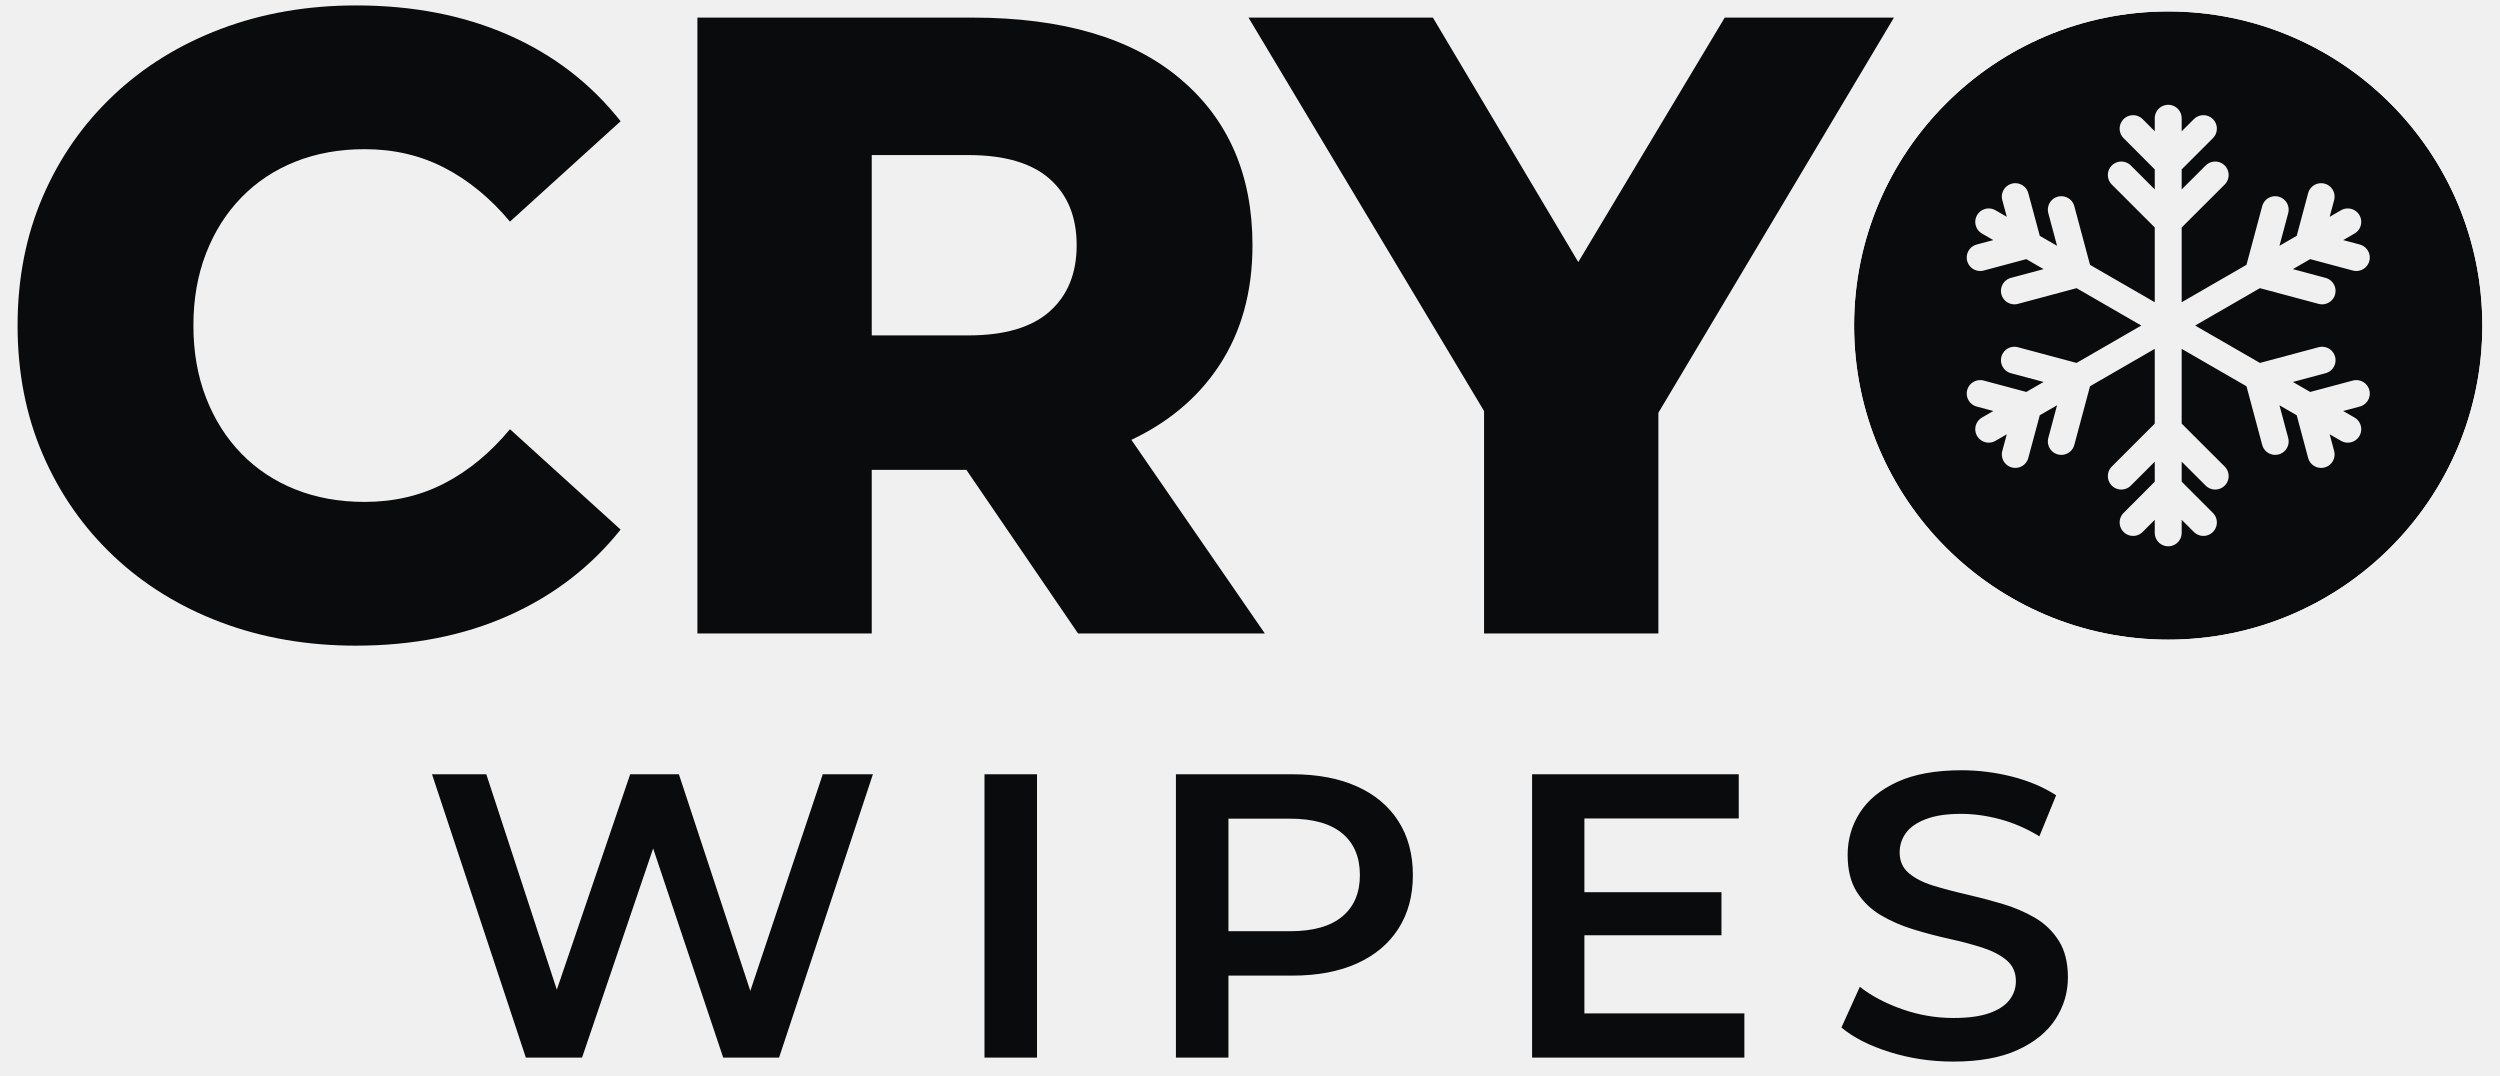
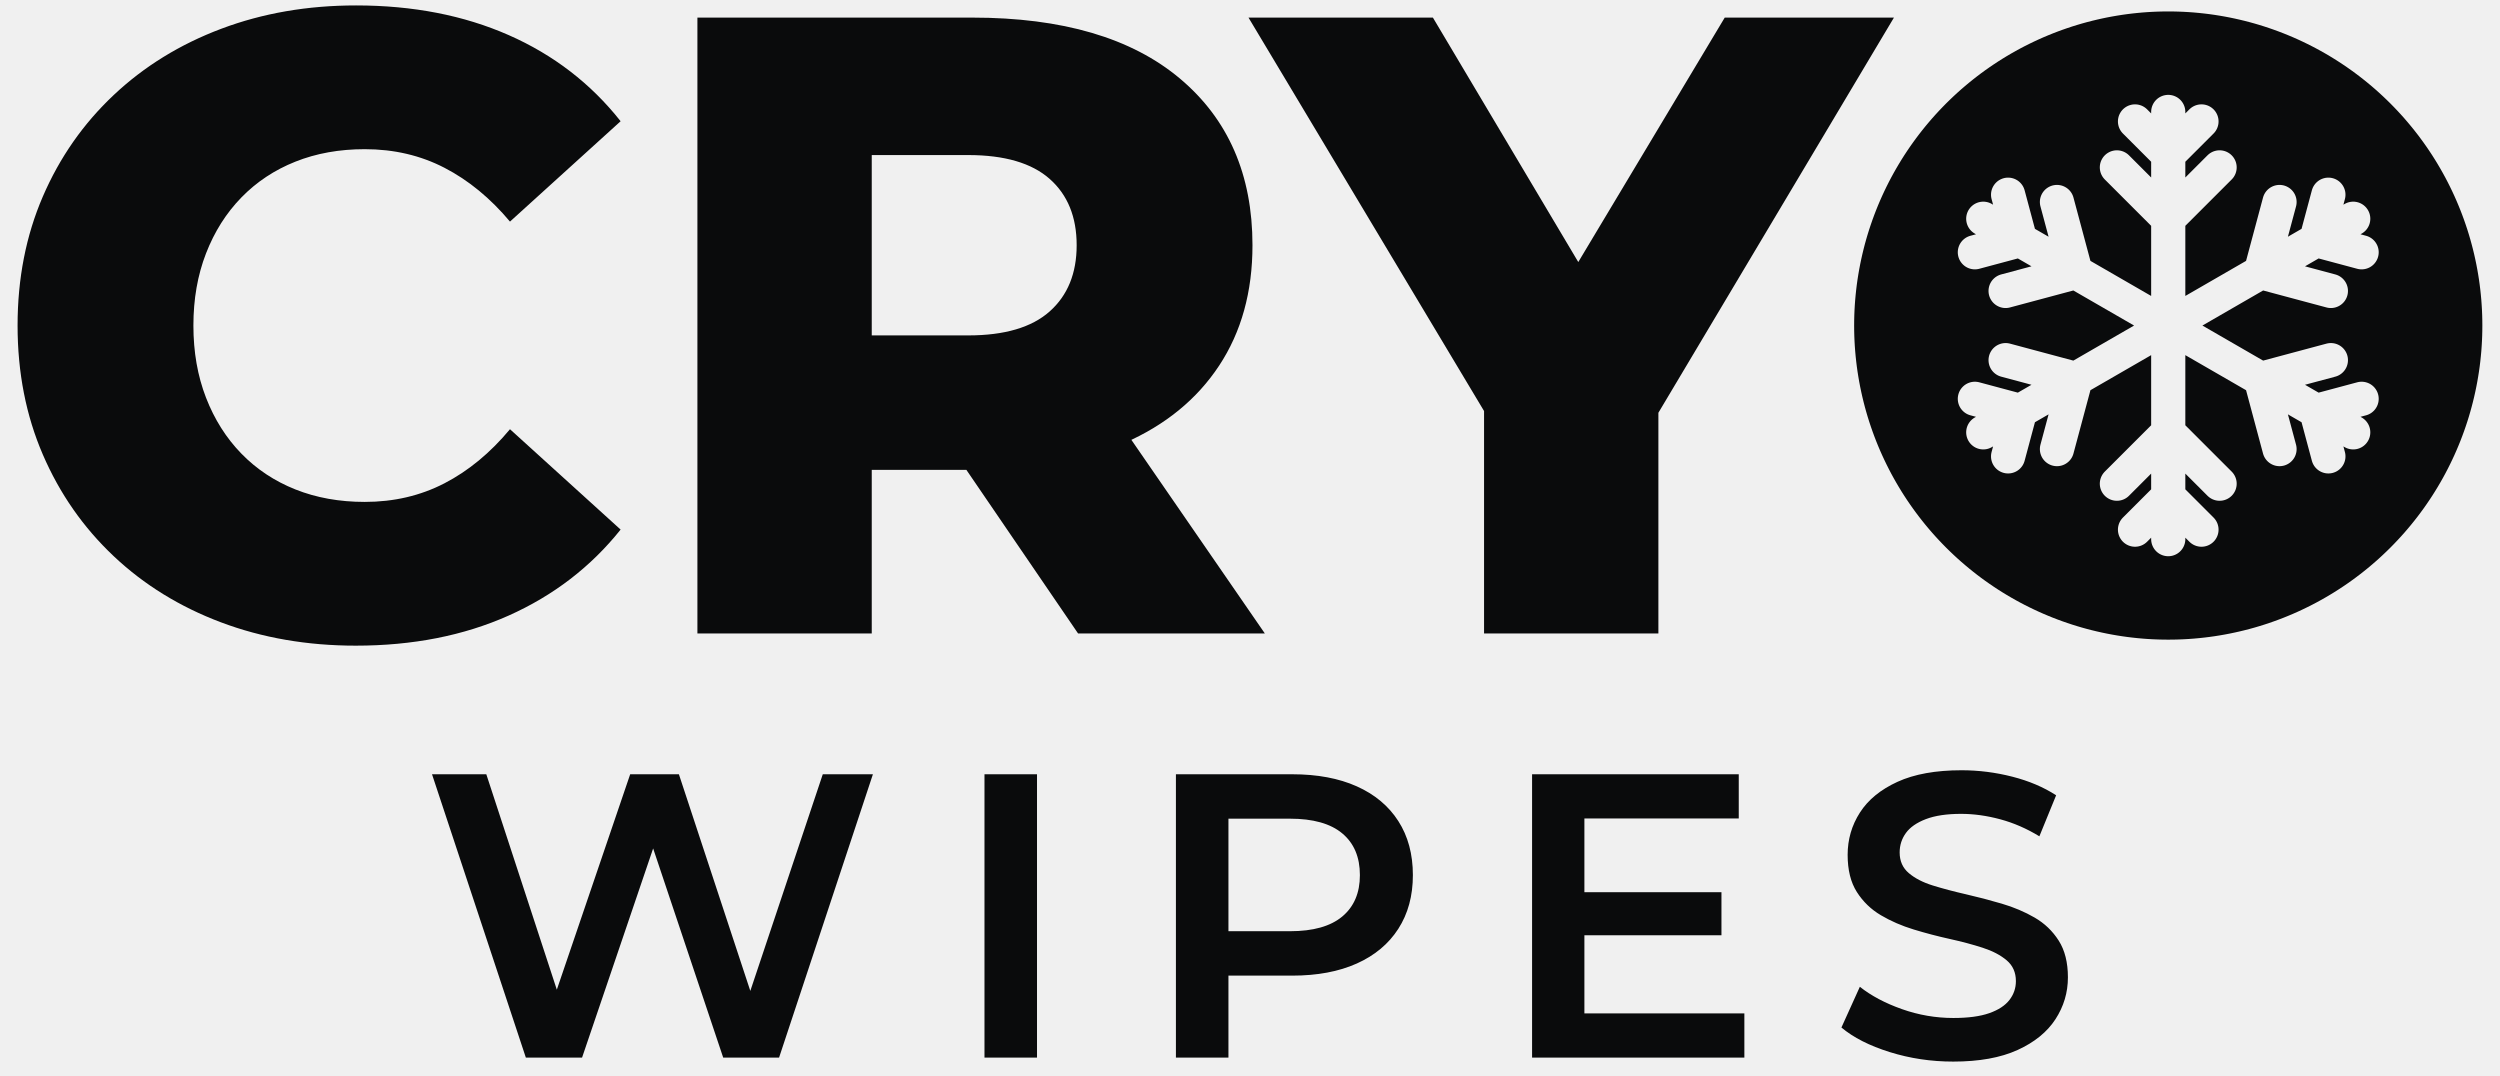
<svg xmlns="http://www.w3.org/2000/svg" viewBox="1.43 -2.00 284.14 122.20" role="img" aria-label="Cryo Wipes">
-   <defs>
-     <mask id="cryo-flake" maskUnits="userSpaceOnUse" x="211.16" y="-1.70" width="73.40" height="73.40">
-       <circle cx="247.86" cy="35.00" r="35.70" fill="#fff" />
-       <path d="M247.86 35.00L247.86 11.44M247.86 23.22L253.20 17.89M247.86 23.22L242.53 17.89M247.86 16.62L251.86 12.62M247.86 16.62L243.87 12.62M247.86 35.00L227.46 23.22M237.66 29.11L235.71 21.83M237.66 29.11L230.38 31.06M231.95 25.81L230.48 20.35M231.95 25.81L226.49 27.27M247.86 35.00L227.46 46.78M237.66 40.89L230.38 38.94M237.66 40.89L235.71 48.17M231.95 44.19L226.49 42.73M231.95 44.19L230.48 49.65M247.86 35.00L247.86 58.56M247.86 46.78L242.53 52.11M247.86 46.78L253.20 52.11M247.86 53.38L243.87 57.38M247.86 53.38L251.86 57.38M247.86 35.00L268.27 46.78M258.07 40.89L260.02 48.17M258.07 40.89L265.35 38.94M263.78 44.19L265.24 49.65M263.78 44.19L269.24 42.73M247.86 35.00L268.27 23.22M258.07 29.11L265.35 31.06M258.07 29.11L260.02 21.83M263.78 25.81L269.24 27.27M263.78 25.81L265.24 20.35" stroke="#000" stroke-width="3.06" stroke-linecap="round" fill="none" />
-       <circle cx="247.86" cy="35.00" r="2.76" fill="#000" />
-     </mask>
-   </defs>
  <g fill="#0a0b0c">
    <path d="M41.869 71.383Q33.593 71.383 26.552 68.733Q19.51 66.083 14.338 61.198Q9.165 56.314 6.297 49.66Q3.428 43.007 3.428 35.0Q3.428 26.993 6.297 20.34Q9.165 13.686 14.353 8.802Q19.541 3.917 26.583 1.267Q33.624 -1.383 41.9 -1.383Q51.579 -1.383 59.235 1.984Q66.89 5.352 71.966 11.779L59.393 23.186Q56.045 19.193 51.953 17.074Q47.862 14.955 42.883 14.955Q38.562 14.955 35.004 16.373Q31.445 17.79 28.861 20.447Q26.276 23.104 24.843 26.804Q23.411 30.503 23.411 35.0Q23.411 39.497 24.843 43.196Q26.276 46.896 28.861 49.553Q31.445 52.21 35.004 53.627Q38.562 55.045 42.883 55.045Q47.862 55.045 51.953 52.926Q56.045 50.807 59.393 46.783L71.966 58.19Q66.89 64.548 59.235 67.966Q51.579 71.383 41.869 71.383ZM80.695 70.0V0.0H111.937Q127.292 0.0 135.537 6.929Q143.782 13.859 143.782 25.872Q143.782 33.817 139.99 39.559Q136.199 45.3 129.22 48.354Q122.24 51.407 112.626 51.407H91.685L100.509 43.072V70.0ZM123.961 70.0 106.574 44.531H127.633L145.189 70.0ZM100.509 45.238 91.685 36.121H111.468Q117.671 36.121 120.735 33.393Q123.799 30.665 123.799 25.872Q123.799 21.048 120.735 18.336Q117.671 15.624 111.468 15.624H91.685L100.509 6.476ZM170.102 70.0V40.386L174.633 52.283L143.329 0.0H164.288L186.843 37.927H174.733L197.457 0.0H216.688L185.523 52.283L189.916 40.386V70.0Z" />
-     <circle cx="247.86" cy="35.00" r="35.70" mask="url(#cryo-flake)" />
+     <path fill-rule="evenodd" d="M283.559 34.416L283.545 33.832L283.521 33.248L283.487 32.665L283.445 32.083L283.392 31.501L283.330 30.920L283.259 30.340L283.178 29.762L283.087 29.185L282.987 28.609L282.878 28.035L282.759 27.463L282.631 26.893L282.494 26.326L282.347 25.760L282.192 25.197L282.027 24.637L281.853 24.079L281.669 23.525L281.477 22.973L281.276 22.425L281.066 21.880L280.846 21.338L280.618 20.800L280.382 20.266L280.136 19.736L279.882 19.210L279.620 18.689L279.349 18.171L279.069 17.658L278.781 17.150L278.485 16.647L278.180 16.148L277.868 15.654L277.547 15.166L277.219 14.683L276.883 14.206L276.538 13.734L276.187 13.267L275.827 12.807L275.460 12.352L275.086 11.904L274.705 11.461L274.316 11.025L273.920 10.596L273.517 10.173L273.108 9.756L272.691 9.347L272.268 8.944L271.839 8.548L271.403 8.159L270.960 7.778L270.512 7.404L270.057 7.037L269.597 6.677L269.130 6.325L268.658 5.981L268.181 5.645L267.698 5.317L267.209 4.996L266.716 4.683L266.217 4.379L265.714 4.083L265.206 3.795L264.693 3.515L264.175 3.244L263.654 2.982L263.128 2.728L262.598 2.482L262.064 2.245L261.526 2.018L260.984 1.798L260.439 1.588L259.891 1.387L259.339 1.195L258.785 1.011L258.227 0.837L257.667 0.672L257.104 0.516L256.538 0.370L255.971 0.233L255.401 0.105L254.829 -0.014L254.255 -0.123L253.679 -0.223L253.102 -0.314L252.524 -0.395L251.944 -0.466L251.363 -0.528L250.781 -0.581L250.199 -0.624L249.616 -0.657L249.032 -0.681L248.448 -0.695L247.864 -0.700L247.280 -0.695L246.696 -0.681L246.112 -0.657L245.529 -0.624L244.946 -0.581L244.365 -0.528L243.784 -0.466L243.204 -0.395L242.626 -0.314L242.049 -0.223L241.473 -0.123L240.899 -0.014L240.327 0.105L239.757 0.233L239.190 0.370L238.624 0.516L238.061 0.672L237.501 0.837L236.943 1.011L236.389 1.195L235.837 1.387L235.289 1.588L234.744 1.798L234.202 2.018L233.664 2.245L233.130 2.482L232.600 2.728L232.074 2.982L231.552 3.244L231.035 3.515L230.522 3.795L230.014 4.083L229.510 4.379L229.012 4.683L228.518 4.996L228.030 5.317L227.547 5.645L227.069 5.981L226.597 6.325L226.131 6.677L225.671 7.037L225.216 7.404L224.768 7.778L224.325 8.159L223.889 8.548L223.460 8.944L223.037 9.347L222.620 9.756L222.211 10.173L221.808 10.596L221.412 11.025L221.023 11.461L220.642 11.904L220.267 12.352L219.901 12.807L219.541 13.267L219.189 13.734L218.845 14.206L218.509 14.683L218.180 15.166L217.860 15.654L217.547 16.148L217.243 16.647L216.947 17.150L216.659 17.658L216.379 18.171L216.108 18.689L215.846 19.210L215.592 19.736L215.346 20.266L215.109 20.800L214.881 21.338L214.662 21.880L214.452 22.425L214.251 22.973L214.059 23.525L213.875 24.079L213.701 24.637L213.536 25.197L213.380 25.760L213.234 26.326L213.097 26.893L212.969 27.463L212.850 28.035L212.741 28.609L212.641 29.185L212.550 29.762L212.469 30.340L212.398 30.920L212.336 31.501L212.283 32.083L212.240 32.665L212.207 33.248L212.183 33.832L212.169 34.416L212.164 35.000L212.169 35.584L212.183 36.168L212.207 36.752L212.240 37.335L212.283 37.917L212.336 38.499L212.398 39.080L212.469 39.660L212.550 40.238L212.641 40.815L212.741 41.391L212.850 41.965L212.969 42.537L213.097 43.107L213.234 43.674L213.380 44.240L213.536 44.803L213.701 45.363L213.875 45.921L214.059 46.475L214.251 47.027L214.452 47.575L214.662 48.120L214.881 48.662L215.109 49.200L215.346 49.734L215.592 50.264L215.846 50.790L216.108 51.311L216.379 51.829L216.659 52.342L216.947 52.850L217.243 53.353L217.547 53.852L217.860 54.346L218.180 54.834L218.509 55.317L218.845 55.794L219.189 56.266L219.541 56.733L219.901 57.193L220.267 57.648L220.642 58.096L221.023 58.539L221.412 58.975L221.808 59.404L222.211 59.827L222.620 60.244L223.037 60.653L223.460 61.056L223.889 61.452L224.325 61.841L224.768 62.222L225.216 62.596L225.671 62.963L226.131 63.323L226.597 63.675L227.069 64.019L227.547 64.355L228.030 64.683L228.518 65.004L229.012 65.317L229.510 65.621L230.014 65.917L230.522 66.205L231.035 66.485L231.552 66.756L232.074 67.018L232.600 67.272L233.130 67.518L233.664 67.755L234.202 67.982L234.744 68.202L235.289 68.412L235.837 68.613L236.389 68.805L236.943 68.989L237.501 69.163L238.061 69.328L238.624 69.484L239.190 69.630L239.757 69.767L240.327 69.895L240.899 70.014L241.473 70.123L242.049 70.223L242.626 70.314L243.204 70.395L243.784 70.466L244.365 70.528L244.946 70.581L245.529 70.624L246.112 70.657L246.696 70.681L247.280 70.695L247.864 70.700L248.448 70.695L249.032 70.681L249.616 70.657L250.199 70.624L250.781 70.581L251.363 70.528L251.944 70.466L252.524 70.395L253.102 70.314L253.679 70.223L254.255 70.123L254.829 70.014L255.401 69.895L255.971 69.767L256.538 69.630L257.104 69.484L257.667 69.328L258.227 69.163L258.785 68.989L259.339 68.805L259.891 68.613L260.439 68.412L260.984 68.202L261.526 67.982L262.064 67.755L262.598 67.518L263.128 67.272L263.654 67.018L264.175 66.756L264.693 66.485L265.206 66.205L265.714 65.917L266.217 65.621L266.716 65.317L267.209 65.004L267.698 64.683L268.181 64.355L268.658 64.019L269.130 63.675L269.597 63.323L270.057 62.963L270.512 62.596L270.960 62.222L271.403 61.841L271.839 61.452L272.268 61.056L272.691 60.653L273.108 60.244L273.517 59.827L273.920 59.404L274.316 58.975L274.705 58.539L275.086 58.096L275.460 57.648L275.827 57.193L276.187 56.733L276.538 56.266L276.883 55.794L277.219 55.317L277.547 54.834L277.868 54.346L278.180 53.852L278.485 53.353L278.781 52.850L279.069 52.342L279.349 51.829L279.620 51.311L279.882 50.790L280.136 50.264L280.382 49.734L280.618 49.200L280.846 48.662L281.066 48.120L281.276 47.575L281.477 47.027L281.669 46.475L281.853 45.921L282.027 45.363L282.192 44.803L282.347 44.240L282.494 43.674L282.631 43.107L282.759 42.537L282.878 41.965L282.987 41.391L283.087 40.815L283.178 40.238L283.259 39.660L283.330 39.080L283.392 38.499L283.445 37.917L283.487 37.335L283.521 36.752L283.545 36.168L283.559 35.584L283.564 35.000ZM245.059 10.121L245.166 10.188L245.270 10.262L245.368 10.343L245.461 10.429L245.922 10.891L245.922 10.724L245.926 10.597L245.938 10.471L245.959 10.345L245.988 10.221L246.025 10.100L246.070 9.981L246.122 9.865L246.182 9.753L246.249 9.645L246.323 9.542L246.404 9.443L246.491 9.351L246.583 9.264L246.682 9.183L246.785 9.109L246.893 9.042L247.005 8.982L247.121 8.930L247.240 8.885L247.361 8.848L247.485 8.819L247.610 8.799L247.737 8.786L247.864 8.782L247.991 8.786L248.117 8.799L248.243 8.819L248.367 8.848L248.488 8.885L248.607 8.930L248.723 8.982L248.835 9.042L248.943 9.109L249.046 9.183L249.144 9.264L249.237 9.351L249.324 9.443L249.405 9.542L249.479 9.645L249.546 9.753L249.606 9.865L249.658 9.981L249.703 10.100L249.740 10.221L249.769 10.345L249.789 10.471L249.802 10.597L249.806 10.724L249.806 10.891L250.267 10.429L250.360 10.343L250.458 10.262L250.561 10.188L250.669 10.121L250.781 10.061L250.897 10.008L251.016 9.964L251.138 9.927L251.262 9.898L251.387 9.877L251.513 9.865L251.640 9.861L251.767 9.865L251.894 9.877L252.019 9.898L252.143 9.927L252.265 9.964L252.384 10.008L252.499 10.061L252.611 10.121L252.719 10.188L252.823 10.262L252.921 10.343L253.014 10.429L253.101 10.522L253.181 10.620L253.255 10.724L253.322 10.832L253.382 10.944L253.435 11.060L253.479 11.178L253.516 11.300L253.545 11.424L253.566 11.549L253.578 11.676L253.582 11.803L253.578 11.930L253.566 12.056L253.545 12.182L253.516 12.305L253.479 12.427L253.435 12.546L253.382 12.662L253.322 12.774L253.255 12.882L253.181 12.985L253.101 13.083L253.014 13.176L249.806 16.384L249.806 18.173L252.327 15.652L252.420 15.566L252.518 15.485L252.621 15.411L252.729 15.344L252.841 15.284L252.957 15.231L253.076 15.187L253.198 15.150L253.321 15.121L253.447 15.100L253.573 15.088L253.700 15.084L253.827 15.088L253.954 15.100L254.079 15.121L254.203 15.150L254.325 15.187L254.443 15.231L254.559 15.284L254.671 15.344L254.779 15.411L254.883 15.485L254.981 15.566L255.074 15.652L255.160 15.745L255.241 15.843L255.315 15.947L255.382 16.055L255.442 16.167L255.495 16.282L255.539 16.401L255.576 16.523L255.605 16.647L255.626 16.772L255.638 16.899L255.642 17.026L255.638 17.153L255.626 17.279L255.605 17.405L255.576 17.528L255.539 17.650L255.495 17.769L255.442 17.885L255.382 17.997L255.315 18.105L255.241 18.208L255.160 18.306L255.074 18.399L249.806 23.666L249.806 31.636L256.708 27.651L258.636 20.456L258.673 20.334L258.718 20.215L258.770 20.099L258.830 19.987L258.897 19.879L258.971 19.776L259.052 19.678L259.139 19.585L259.231 19.498L259.330 19.418L259.433 19.344L259.541 19.277L259.653 19.217L259.769 19.164L259.888 19.119L260.009 19.082L260.133 19.054L260.258 19.033L260.385 19.020L260.512 19.016L260.639 19.020L260.765 19.033L260.891 19.054L261.015 19.082L261.136 19.119L261.255 19.164L261.371 19.217L261.483 19.277L261.591 19.344L261.694 19.418L261.792 19.498L261.885 19.585L261.972 19.678L262.053 19.776L262.127 19.879L262.194 19.987L262.254 20.099L262.306 20.215L262.351 20.334L262.388 20.456L262.417 20.580L262.437 20.705L262.450 20.831L262.454 20.958L262.450 21.085L262.437 21.212L262.417 21.337L262.388 21.461L261.465 24.905L263.015 24.010L264.189 19.628L264.226 19.507L264.271 19.388L264.323 19.272L264.383 19.160L264.450 19.052L264.524 18.949L264.605 18.850L264.692 18.758L264.785 18.671L264.883 18.590L264.986 18.516L265.094 18.449L265.206 18.389L265.322 18.337L265.441 18.292L265.562 18.255L265.686 18.226L265.812 18.205L265.938 18.193L266.065 18.189L266.192 18.193L266.319 18.205L266.444 18.226L266.568 18.255L266.689 18.292L266.808 18.337L266.924 18.389L267.036 18.449L267.144 18.516L267.247 18.590L267.346 18.671L267.438 18.758L267.525 18.850L267.606 18.949L267.680 19.052L267.747 19.160L267.807 19.272L267.859 19.388L267.904 19.507L267.941 19.628L267.970 19.752L267.991 19.877L268.003 20.004L268.007 20.131L268.003 20.258L267.991 20.384L267.970 20.510L267.941 20.634L267.772 21.263L267.917 21.180L268.029 21.120L268.144 21.068L268.263 21.023L268.385 20.986L268.509 20.957L268.634 20.937L268.761 20.924L268.888 20.920L269.015 20.924L269.141 20.937L269.266 20.957L269.390 20.986L269.512 21.023L269.631 21.068L269.747 21.120L269.859 21.180L269.967 21.247L270.070 21.321L270.168 21.402L270.261 21.489L270.348 21.581L270.428 21.680L270.502 21.783L270.569 21.891L270.629 22.003L270.682 22.119L270.727 22.238L270.763 22.359L270.792 22.483L270.813 22.609L270.825 22.735L270.830 22.862L270.825 22.989L270.813 23.115L270.792 23.241L270.763 23.365L270.727 23.486L270.682 23.605L270.629 23.721L270.569 23.833L270.502 23.941L270.428 24.044L270.348 24.143L270.261 24.235L270.168 24.322L270.070 24.403L269.967 24.477L269.859 24.544L269.714 24.627L270.344 24.796L270.466 24.833L270.585 24.878L270.701 24.930L270.813 24.990L270.921 25.057L271.024 25.131L271.122 25.212L271.215 25.299L271.302 25.391L271.382 25.490L271.456 25.593L271.523 25.701L271.583 25.813L271.636 25.929L271.681 26.048L271.717 26.169L271.746 26.293L271.767 26.418L271.779 26.545L271.784 26.672L271.779 26.799L271.767 26.925L271.746 27.051L271.717 27.175L271.681 27.296L271.636 27.415L271.583 27.531L271.523 27.643L271.456 27.751L271.382 27.854L271.302 27.952L271.215 28.045L271.122 28.132L271.024 28.213L270.921 28.287L270.813 28.354L270.701 28.414L270.585 28.466L270.466 28.511L270.344 28.548L270.220 28.577L270.095 28.597L269.969 28.610L269.842 28.614L269.715 28.610L269.588 28.597L269.463 28.577L269.339 28.548L264.957 27.374L263.407 28.269L266.851 29.191L266.973 29.228L267.092 29.273L267.207 29.325L267.319 29.385L267.427 29.452L267.531 29.526L267.629 29.607L267.722 29.694L267.808 29.787L267.889 29.885L267.963 29.988L268.030 30.096L268.090 30.208L268.143 30.324L268.187 30.443L268.224 30.565L268.253 30.688L268.274 30.814L268.286 30.940L268.290 31.067L268.286 31.194L268.274 31.321L268.253 31.446L268.224 31.570L268.187 31.692L268.143 31.810L268.090 31.926L268.030 32.038L267.963 32.146L267.889 32.250L267.808 32.348L267.722 32.441L267.629 32.527L267.531 32.608L267.427 32.682L267.319 32.749L267.207 32.809L267.092 32.861L266.973 32.906L266.851 32.943L266.727 32.972L266.602 32.993L266.475 33.005L266.348 33.009L266.221 33.005L266.095 32.993L265.969 32.972L265.846 32.943L258.650 31.015L251.748 35.000L258.650 38.985L265.846 37.057L265.969 37.028L266.095 37.007L266.221 36.995L266.348 36.991L266.475 36.995L266.602 37.007L266.727 37.028L266.851 37.057L266.973 37.094L267.092 37.139L267.207 37.191L267.319 37.251L267.427 37.318L267.531 37.392L267.629 37.473L267.722 37.559L267.808 37.652L267.889 37.750L267.963 37.854L268.030 37.962L268.090 38.074L268.143 38.190L268.187 38.308L268.224 38.430L268.253 38.554L268.274 38.679L268.286 38.806L268.290 38.933L268.286 39.060L268.274 39.186L268.253 39.312L268.224 39.435L268.187 39.557L268.143 39.676L268.090 39.792L268.030 39.904L267.963 40.012L267.889 40.115L267.808 40.213L267.722 40.306L267.629 40.393L267.531 40.474L267.427 40.548L267.319 40.615L267.207 40.675L267.092 40.727L266.973 40.772L266.851 40.809L263.407 41.731L264.957 42.626L269.339 41.452L269.463 41.423L269.588 41.403L269.715 41.390L269.842 41.386L269.969 41.390L270.095 41.403L270.220 41.423L270.344 41.452L270.466 41.489L270.585 41.534L270.701 41.586L270.813 41.646L270.921 41.713L271.024 41.787L271.122 41.868L271.215 41.955L271.302 42.048L271.382 42.146L271.456 42.249L271.523 42.357L271.583 42.469L271.636 42.585L271.681 42.704L271.717 42.825L271.746 42.949L271.767 43.075L271.779 43.201L271.784 43.328L271.779 43.455L271.767 43.582L271.746 43.707L271.717 43.831L271.681 43.952L271.636 44.071L271.583 44.187L271.523 44.299L271.456 44.407L271.382 44.510L271.302 44.609L271.215 44.701L271.122 44.788L271.024 44.869L270.921 44.943L270.813 45.010L270.701 45.070L270.585 45.122L270.466 45.167L270.344 45.204L269.714 45.373L269.859 45.456L269.967 45.523L270.070 45.597L270.168 45.678L270.261 45.765L270.348 45.857L270.428 45.956L270.502 46.059L270.569 46.167L270.629 46.279L270.682 46.395L270.727 46.514L270.763 46.635L270.792 46.759L270.813 46.885L270.825 47.011L270.830 47.138L270.825 47.265L270.813 47.391L270.792 47.517L270.763 47.641L270.727 47.762L270.682 47.881L270.629 47.997L270.569 48.109L270.502 48.217L270.428 48.320L270.348 48.419L270.261 48.511L270.168 48.598L270.070 48.679L269.967 48.753L269.859 48.820L269.747 48.880L269.631 48.932L269.512 48.977L269.390 49.014L269.266 49.043L269.141 49.063L269.015 49.076L268.888 49.080L268.761 49.076L268.634 49.063L268.509 49.043L268.385 49.014L268.263 48.977L268.144 48.932L268.029 48.880L267.917 48.820L267.772 48.737L267.941 49.366L267.970 49.490L267.991 49.616L268.003 49.742L268.007 49.869L268.003 49.996L267.991 50.123L267.970 50.248L267.941 50.372L267.904 50.493L267.859 50.612L267.807 50.728L267.747 50.840L267.680 50.948L267.606 51.051L267.525 51.150L267.438 51.242L267.346 51.329L267.247 51.410L267.144 51.484L267.036 51.551L266.924 51.611L266.808 51.663L266.689 51.708L266.568 51.745L266.444 51.774L266.319 51.795L266.192 51.807L266.065 51.811L265.938 51.807L265.812 51.795L265.686 51.774L265.562 51.745L265.441 51.708L265.322 51.663L265.206 51.611L265.094 51.551L264.986 51.484L264.883 51.410L264.785 51.329L264.692 51.242L264.605 51.150L264.524 51.051L264.450 50.948L264.383 50.840L264.323 50.728L264.271 50.612L264.226 50.493L264.189 50.372L263.015 45.990L261.465 45.095L262.388 48.539L262.417 48.663L262.437 48.788L262.450 48.915L262.454 49.042L262.450 49.169L262.437 49.295L262.417 49.420L262.388 49.544L262.351 49.666L262.306 49.785L262.254 49.901L262.194 50.013L262.127 50.121L262.053 50.224L261.972 50.322L261.885 50.415L261.792 50.502L261.694 50.582L261.591 50.656L261.483 50.723L261.371 50.783L261.255 50.836L261.136 50.881L261.015 50.918L260.891 50.946L260.765 50.967L260.639 50.980L260.512 50.984L260.385 50.980L260.258 50.967L260.133 50.946L260.009 50.918L259.888 50.881L259.769 50.836L259.653 50.783L259.541 50.723L259.433 50.656L259.330 50.582L259.231 50.502L259.139 50.415L259.052 50.322L258.971 50.224L258.897 50.121L258.830 50.013L258.770 49.901L258.718 49.785L258.673 49.666L258.636 49.544L256.708 42.349L249.806 38.364L249.806 46.334L255.074 51.601L255.160 51.694L255.241 51.792L255.315 51.895L255.382 52.003L255.442 52.115L255.495 52.231L255.539 52.350L255.576 52.472L255.605 52.595L255.626 52.721L255.638 52.847L255.642 52.974L255.638 53.101L255.626 53.228L255.605 53.353L255.576 53.477L255.539 53.599L255.495 53.718L255.442 53.833L255.382 53.945L255.315 54.053L255.241 54.157L255.160 54.255L255.074 54.348L254.981 54.434L254.883 54.515L254.779 54.589L254.671 54.656L254.559 54.716L254.443 54.769L254.325 54.813L254.203 54.850L254.079 54.879L253.954 54.900L253.827 54.912L253.700 54.916L253.573 54.912L253.447 54.900L253.321 54.879L253.198 54.850L253.076 54.813L252.957 54.769L252.841 54.716L252.729 54.656L252.621 54.589L252.518 54.515L252.420 54.434L252.327 54.348L249.806 51.827L249.806 53.616L253.014 56.824L253.101 56.917L253.181 57.015L253.255 57.118L253.322 57.226L253.382 57.338L253.435 57.454L253.479 57.573L253.516 57.695L253.545 57.818L253.566 57.944L253.578 58.070L253.582 58.197L253.578 58.324L253.566 58.451L253.545 58.576L253.516 58.700L253.479 58.822L253.435 58.940L253.382 59.056L253.322 59.168L253.255 59.276L253.181 59.380L253.101 59.478L253.014 59.571L252.921 59.657L252.823 59.738L252.719 59.812L252.611 59.879L252.499 59.939L252.384 59.992L252.265 60.036L252.143 60.073L252.019 60.102L251.894 60.123L251.767 60.135L251.640 60.139L251.513 60.135L251.387 60.123L251.262 60.102L251.138 60.073L251.016 60.036L250.897 59.992L250.781 59.939L250.669 59.879L250.561 59.812L250.458 59.738L250.360 59.657L250.267 59.571L249.806 59.109L249.806 59.276L249.802 59.403L249.789 59.529L249.769 59.655L249.740 59.779L249.703 59.900L249.658 60.019L249.606 60.135L249.546 60.247L249.479 60.355L249.405 60.458L249.324 60.557L249.237 60.649L249.144 60.736L249.046 60.817L248.943 60.891L248.835 60.958L248.723 61.018L248.607 61.070L248.488 61.115L248.367 61.152L248.243 61.181L248.117 61.201L247.991 61.214L247.864 61.218L247.737 61.214L247.610 61.201L247.485 61.181L247.361 61.152L247.240 61.115L247.121 61.070L247.005 61.018L246.893 60.958L246.785 60.891L246.682 60.817L246.583 60.736L246.491 60.649L246.404 60.557L246.323 60.458L246.249 60.355L246.182 60.247L246.122 60.135L246.070 60.019L246.025 59.900L245.988 59.779L245.959 59.655L245.938 59.529L245.926 59.403L245.922 59.276L245.922 59.109L245.461 59.571L245.368 59.657L245.270 59.738L245.166 59.812L245.059 59.879L244.946 59.939L244.831 59.992L244.712 60.036L244.590 60.073L244.466 60.102L244.341 60.123L244.214 60.135L244.087 60.139L243.960 60.135L243.834 60.123L243.709 60.102L243.585 60.073L243.463 60.036L243.344 59.992L243.229 59.939L243.116 59.879L243.009 59.812L242.905 59.738L242.807 59.657L242.714 59.571L242.627 59.478L242.547 59.380L242.473 59.276L242.406 59.168L242.346 59.056L242.293 58.940L242.248 58.822L242.212 58.700L242.183 58.576L242.162 58.451L242.150 58.324L242.145 58.197L242.150 58.070L242.162 57.944L242.183 57.818L242.212 57.695L242.248 57.573L242.293 57.454L242.346 57.338L242.406 57.226L242.473 57.118L242.547 57.015L242.627 56.917L242.714 56.824L245.922 53.616L245.922 51.827L243.401 54.348L243.308 54.434L243.210 54.515L243.107 54.589L242.999 54.656L242.887 54.716L242.771 54.769L242.652 54.813L242.530 54.850L242.406 54.879L242.281 54.900L242.155 54.912L242.028 54.916L241.901 54.912L241.774 54.900L241.649 54.879L241.525 54.850L241.403 54.813L241.284 54.769L241.169 54.716L241.057 54.656L240.949 54.589L240.845 54.515L240.747 54.434L240.654 54.348L240.567 54.255L240.487 54.157L240.413 54.053L240.346 53.945L240.286 53.833L240.233 53.718L240.189 53.599L240.152 53.477L240.123 53.353L240.102 53.228L240.090 53.101L240.085 52.974L240.090 52.847L240.102 52.721L240.123 52.595L240.152 52.472L240.189 52.350L240.233 52.231L240.286 52.115L240.346 52.003L240.413 51.895L240.487 51.792L240.567 51.694L240.654 51.601L245.922 46.334L245.922 38.364L239.020 42.349L237.092 49.544L237.055 49.666L237.010 49.785L236.958 49.901L236.898 50.013L236.831 50.121L236.757 50.224L236.676 50.322L236.589 50.415L236.496 50.502L236.398 50.582L236.295 50.656L236.187 50.723L236.075 50.783L235.959 50.836L235.840 50.881L235.719 50.918L235.595 50.946L235.469 50.967L235.343 50.980L235.216 50.984L235.089 50.980L234.962 50.967L234.837 50.946L234.713 50.918L234.592 50.881L234.473 50.836L234.357 50.783L234.245 50.723L234.137 50.656L234.034 50.582L233.935 50.502L233.843 50.415L233.756 50.322L233.675 50.224L233.601 50.121L233.534 50.013L233.474 49.901L233.422 49.785L233.377 49.666L233.340 49.544L233.311 49.420L233.290 49.295L233.278 49.169L233.274 49.042L233.278 48.915L233.290 48.788L233.311 48.663L233.340 48.539L234.263 45.095L232.713 45.990L231.539 50.372L231.502 50.493L231.457 50.612L231.405 50.728L231.345 50.840L231.278 50.948L231.203 51.051L231.123 51.150L231.036 51.242L230.943 51.329L230.845 51.410L230.742 51.484L230.634 51.551L230.522 51.611L230.406 51.663L230.287 51.708L230.165 51.745L230.042 51.774L229.916 51.795L229.790 51.807L229.663 51.811L229.536 51.807L229.409 51.795L229.284 51.774L229.160 51.745L229.038 51.708L228.920 51.663L228.804 51.611L228.692 51.551L228.584 51.484L228.480 51.410L228.382 51.329L228.289 51.242L228.203 51.150L228.122 51.051L228.048 50.948L227.981 50.840L227.921 50.728L227.868 50.612L227.824 50.493L227.787 50.372L227.758 50.248L227.737 50.123L227.725 49.996L227.721 49.869L227.725 49.742L227.737 49.616L227.758 49.490L227.787 49.366L227.956 48.737L227.811 48.820L227.699 48.880L227.583 48.932L227.465 48.977L227.343 49.014L227.219 49.043L227.094 49.063L226.967 49.076L226.840 49.080L226.713 49.076L226.587 49.063L226.461 49.043L226.338 49.014L226.216 48.977L226.097 48.932L225.981 48.880L225.869 48.820L225.761 48.753L225.658 48.679L225.560 48.598L225.467 48.511L225.380 48.419L225.300 48.320L225.226 48.217L225.158 48.109L225.098 47.997L225.046 47.881L225.001 47.762L224.964 47.641L224.936 47.517L224.915 47.391L224.902 47.265L224.898 47.138L224.902 47.011L224.915 46.885L224.936 46.759L224.964 46.635L225.001 46.514L225.046 46.395L225.098 46.279L225.158 46.167L225.226 46.059L225.300 45.956L225.380 45.857L225.467 45.765L225.560 45.678L225.658 45.597L225.761 45.523L225.869 45.456L226.014 45.373L225.384 45.204L225.262 45.167L225.143 45.122L225.027 45.070L224.915 45.010L224.807 44.943L224.704 44.869L224.606 44.788L224.513 44.701L224.426 44.609L224.346 44.510L224.271 44.407L224.204 44.299L224.144 44.187L224.092 44.071L224.047 43.952L224.010 43.831L223.982 43.707L223.961 43.582L223.948 43.455L223.944 43.328L223.948 43.201L223.961 43.075L223.982 42.949L224.010 42.825L224.047 42.704L224.092 42.585L224.144 42.469L224.204 42.357L224.271 42.249L224.346 42.146L224.426 42.048L224.513 41.955L224.606 41.868L224.704 41.787L224.807 41.713L224.915 41.646L225.027 41.586L225.143 41.534L225.262 41.489L225.384 41.452L225.507 41.423L225.633 41.403L225.759 41.390L225.886 41.386L226.013 41.390L226.140 41.403L226.265 41.423L226.389 41.452L230.771 42.626L232.321 41.731L228.877 40.809L228.755 40.772L228.636 40.727L228.521 40.675L228.408 40.615L228.301 40.548L228.197 40.474L228.099 40.393L228.006 40.306L227.919 40.213L227.839 40.115L227.765 40.012L227.698 39.904L227.638 39.792L227.585 39.676L227.540 39.557L227.504 39.435L227.475 39.312L227.454 39.186L227.442 39.060L227.437 38.933L227.442 38.806L227.454 38.679L227.475 38.554L227.504 38.430L227.540 38.308L227.585 38.190L227.638 38.074L227.698 37.962L227.765 37.854L227.839 37.750L227.919 37.652L228.006 37.559L228.099 37.473L228.197 37.392L228.301 37.318L228.408 37.251L228.521 37.191L228.636 37.139L228.755 37.094L228.877 37.057L229.001 37.028L229.126 37.007L229.252 36.995L229.380 36.991L229.507 36.995L229.633 37.007L229.758 37.028L229.882 37.057L237.078 38.985L243.980 35.000L237.078 31.015L229.882 32.943L229.758 32.972L229.633 32.993L229.507 33.005L229.380 33.009L229.252 33.005L229.126 32.993L229.001 32.972L228.877 32.943L228.755 32.906L228.636 32.861L228.521 32.809L228.408 32.749L228.301 32.682L228.197 32.608L228.099 32.527L228.006 32.441L227.919 32.348L227.839 32.250L227.765 32.146L227.698 32.038L227.638 31.926L227.585 31.810L227.540 31.692L227.504 31.570L227.475 31.446L227.454 31.321L227.442 31.194L227.437 31.067L227.442 30.940L227.454 30.814L227.475 30.688L227.504 30.565L227.540 30.443L227.585 30.324L227.638 30.208L227.698 30.096L227.765 29.988L227.839 29.885L227.919 29.787L228.006 29.694L228.099 29.607L228.197 29.526L228.301 29.452L228.408 29.385L228.521 29.325L228.636 29.273L228.755 29.228L228.877 29.191L232.321 28.269L230.771 27.374L226.389 28.548L226.265 28.577L226.140 28.597L226.013 28.610L225.886 28.614L225.759 28.610L225.633 28.597L225.507 28.577L225.384 28.548L225.262 28.511L225.143 28.466L225.027 28.414L224.915 28.354L224.807 28.287L224.704 28.213L224.606 28.132L224.513 28.045L224.426 27.952L224.346 27.854L224.271 27.751L224.204 27.643L224.144 27.531L224.092 27.415L224.047 27.296L224.010 27.175L223.982 27.051L223.961 26.925L223.948 26.799L223.944 26.672L223.948 26.545L223.961 26.418L223.982 26.293L224.010 26.169L224.047 26.048L224.092 25.929L224.144 25.813L224.204 25.701L224.271 25.593L224.346 25.490L224.426 25.391L224.513 25.299L224.606 25.212L224.704 25.131L224.807 25.057L224.915 24.990L225.027 24.930L225.143 24.878L225.262 24.833L225.384 24.796L226.014 24.627L225.869 24.544L225.761 24.477L225.658 24.403L225.560 24.322L225.467 24.235L225.380 24.143L225.300 24.044L225.226 23.941L225.158 23.833L225.098 23.721L225.046 23.605L225.001 23.486L224.964 23.365L224.936 23.241L224.915 23.115L224.902 22.989L224.898 22.862L224.902 22.735L224.915 22.609L224.936 22.483L224.964 22.359L225.001 22.238L225.046 22.119L225.098 22.003L225.158 21.891L225.226 21.783L225.300 21.680L225.380 21.581L225.467 21.489L225.560 21.402L225.658 21.321L225.761 21.247L225.869 21.180L225.981 21.120L226.097 21.068L226.216 21.023L226.338 20.986L226.461 20.957L226.587 20.937L226.713 20.924L226.840 20.920L226.967 20.924L227.094 20.937L227.219 20.957L227.343 20.986L227.465 21.023L227.583 21.068L227.699 21.120L227.811 21.180L227.956 21.263L227.787 20.634L227.758 20.510L227.737 20.384L227.725 20.258L227.721 20.131L227.725 20.004L227.737 19.877L227.758 19.752L227.787 19.628L227.824 19.507L227.868 19.388L227.921 19.272L227.981 19.160L228.048 19.052L228.122 18.949L228.203 18.850L228.289 18.758L228.382 18.671L228.480 18.590L228.584 18.516L228.692 18.449L228.804 18.389L228.920 18.337L229.038 18.292L229.160 18.255L229.284 18.226L229.409 18.205L229.536 18.193L229.663 18.189L229.790 18.193L229.916 18.205L230.042 18.226L230.165 18.255L230.287 18.292L230.406 18.337L230.522 18.389L230.634 18.449L230.742 18.516L230.845 18.590L230.943 18.671L231.036 18.758L231.123 18.850L231.203 18.949L231.278 19.052L231.345 19.160L231.405 19.272L231.457 19.388L231.502 19.507L231.539 19.628L232.713 24.010L234.263 24.905L233.340 21.461L233.311 21.337L233.290 21.212L233.278 21.085L233.274 20.958L233.278 20.831L233.290 20.705L233.311 20.580L233.340 20.456L233.377 20.334L233.422 20.215L233.474 20.099L233.534 19.987L233.601 19.879L233.675 19.776L233.756 19.678L233.843 19.585L233.935 19.498L234.034 19.418L234.137 19.344L234.245 19.277L234.357 19.217L234.473 19.164L234.592 19.119L234.713 19.082L234.837 19.054L234.962 19.033L235.089 19.020L235.216 19.016L235.343 19.020L235.469 19.033L235.595 19.054L235.719 19.082L235.840 19.119L235.959 19.164L236.075 19.217L236.187 19.277L236.295 19.344L236.398 19.418L236.496 19.498L236.589 19.585L236.676 19.678L236.757 19.776L236.831 19.879L236.898 19.987L236.958 20.099L237.010 20.215L237.055 20.334L237.092 20.456L239.020 27.651L245.922 31.636L245.922 23.666L240.654 18.399L240.567 18.306L240.487 18.208L240.413 18.105L240.346 17.997L240.286 17.885L240.233 17.769L240.189 17.650L240.152 17.528L240.123 17.405L240.102 17.279L240.090 17.153L240.085 17.026L240.090 16.899L240.102 16.772L240.123 16.647L240.152 16.523L240.189 16.401L240.233 16.282L240.286 16.167L240.346 16.055L240.413 15.947L240.487 15.843L240.567 15.745L240.654 15.652L240.747 15.566L240.845 15.485L240.949 15.411L241.057 15.344L241.169 15.284L241.284 15.231L241.403 15.187L241.525 15.150L241.649 15.121L241.774 15.100L241.901 15.088L242.028 15.084L242.155 15.088L242.281 15.100L242.406 15.121L242.530 15.150L242.652 15.187L242.771 15.231L242.887 15.284L242.999 15.344L243.107 15.411L243.210 15.485L243.308 15.566L243.401 15.652L245.922 18.173L245.922 16.384L242.714 13.176L242.627 13.083L242.547 12.985L242.473 12.882L242.406 12.774L242.346 12.662L242.293 12.546L242.248 12.427L242.212 12.305L242.183 12.182L242.162 12.056L242.150 11.930L242.145 11.803L242.150 11.676L242.162 11.549L242.183 11.424L242.212 11.300L242.248 11.178L242.293 11.060L242.346 10.944L242.406 10.832L242.473 10.724L242.547 10.620L242.627 10.522L242.714 10.429L242.807 10.343L242.905 10.262L243.009 10.188L243.116 10.121L243.229 10.061L243.344 10.008L243.463 9.964L243.585 9.927L243.709 9.898L243.834 9.877L243.960 9.865L244.087 9.861L244.214 9.865L244.341 9.877L244.466 9.898L244.590 9.927L244.712 9.964L244.831 10.008L244.946 10.061Z" />
    <path d="M61.195 118.2 50.531 86.0H56.702L66.23 115.108H63.141L73.054 86.0H78.591L88.186 115.108H85.208L94.943 86.0H100.641L89.977 118.2H83.625L74.827 91.931H76.513L67.586 118.2ZM113.322 118.2V86.0H119.292V118.2ZM135.08 118.2V86.0H148.299Q152.567 86.0 155.635 87.372Q158.704 88.744 160.358 91.321Q162.012 93.897 162.012 97.463Q162.012 100.989 160.358 103.563Q158.704 106.136 155.635 107.511Q152.567 108.886 148.299 108.886H138.382L141.05 106.123V118.2ZM141.05 106.758 138.382 103.838H148.05Q151.986 103.838 153.988 102.166Q155.99 100.493 155.99 97.463Q155.99 94.393 153.988 92.721Q151.986 91.048 148.05 91.048H138.382L141.05 88.128ZM175.56 118.2V86.0H199.05V91.024H181.506V113.176H199.688V118.2ZM181.05 104.298V99.402H197.084V104.298ZM223.427 118.656Q219.66 118.656 216.208 117.575Q212.756 116.495 210.719 114.783L212.813 110.155Q214.753 111.689 217.602 112.695Q220.451 113.7 223.439 113.7Q225.964 113.7 227.522 113.152Q229.08 112.605 229.815 111.653Q230.549 110.702 230.549 109.509Q230.549 108.034 229.503 107.148Q228.457 106.261 226.77 105.716Q225.082 105.17 223.036 104.719Q220.99 104.268 218.941 103.644Q216.892 103.02 215.205 102.022Q213.517 101.025 212.471 99.38Q211.425 97.735 211.425 95.159Q211.425 92.529 212.824 90.349Q214.223 88.168 217.097 86.856Q219.971 85.544 224.379 85.544Q227.284 85.544 230.138 86.274Q232.991 87.004 235.121 88.39L233.217 93.052Q231.065 91.736 228.774 91.118Q226.483 90.5 224.327 90.5Q221.882 90.5 220.321 91.096Q218.76 91.693 218.048 92.674Q217.337 93.654 217.337 94.887Q217.337 96.356 218.383 97.239Q219.429 98.123 221.116 98.645Q222.803 99.168 224.853 99.636Q226.902 100.104 228.948 100.708Q230.994 101.312 232.681 102.29Q234.369 103.267 235.415 104.909Q236.461 106.551 236.461 109.081Q236.461 111.665 235.042 113.845Q233.623 116.026 230.732 117.341Q227.84 118.656 223.427 118.656Z" />
  </g>
</svg>
